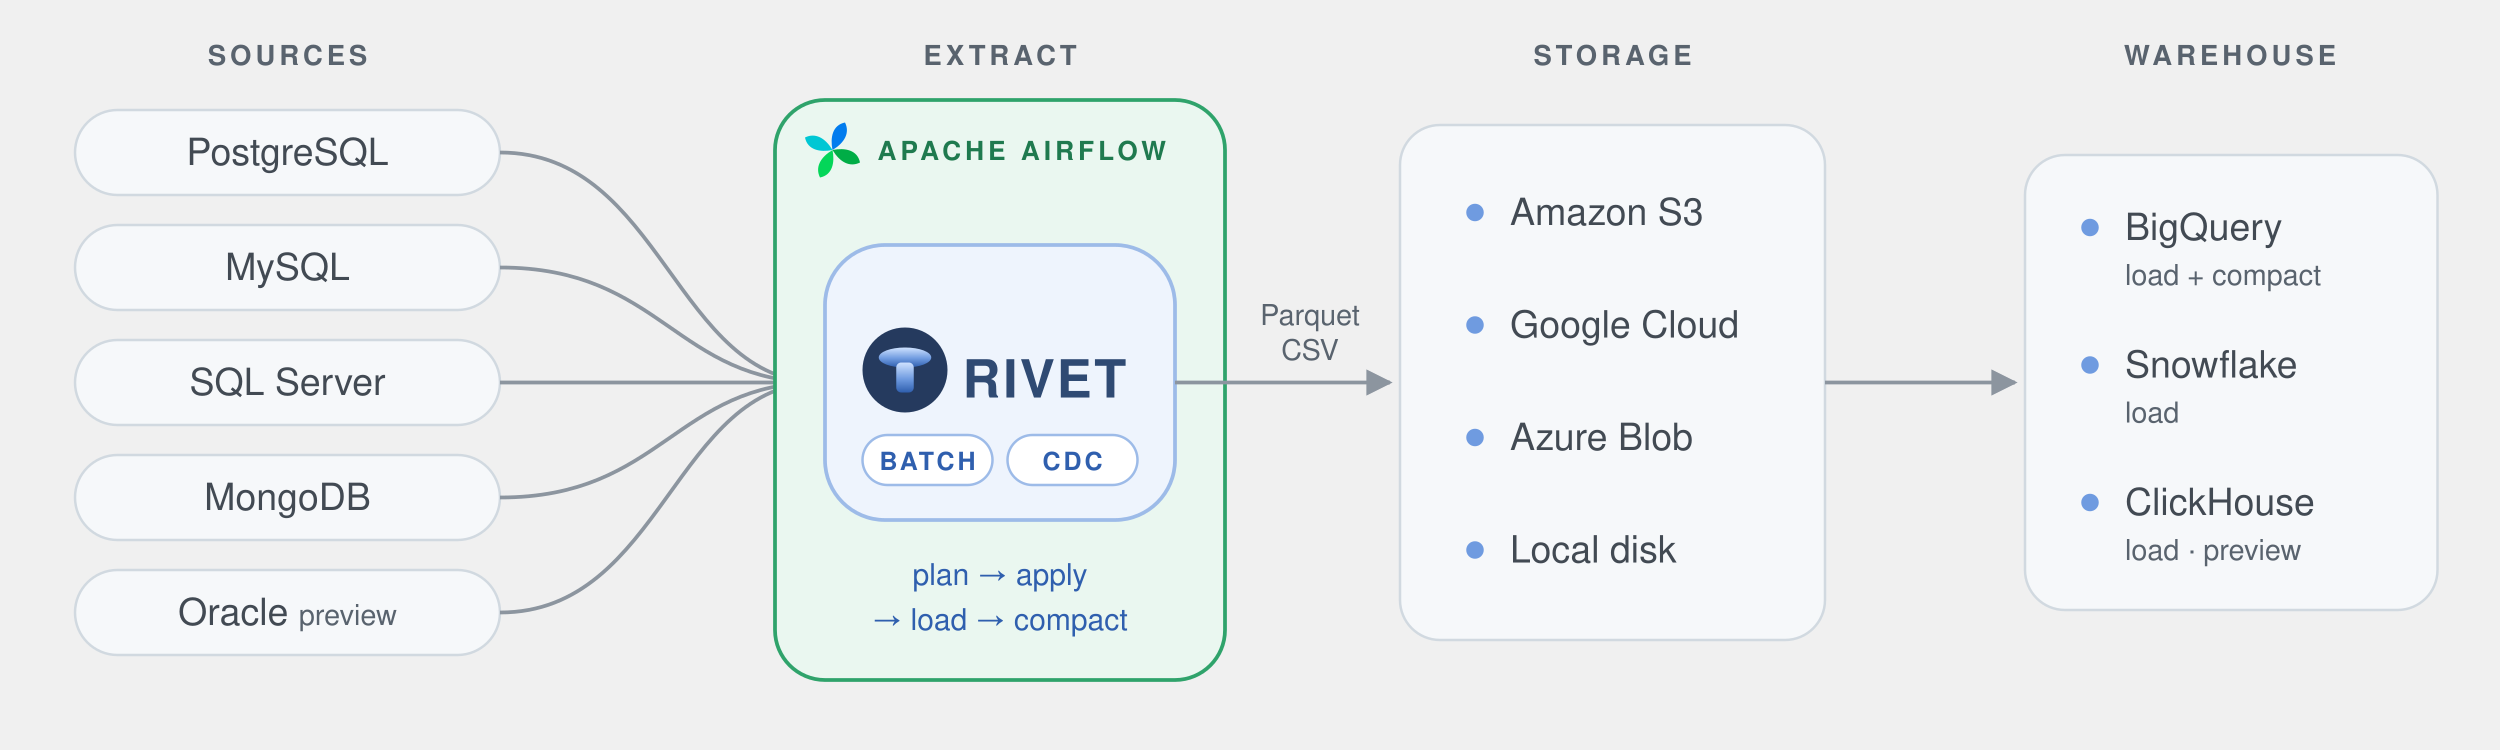
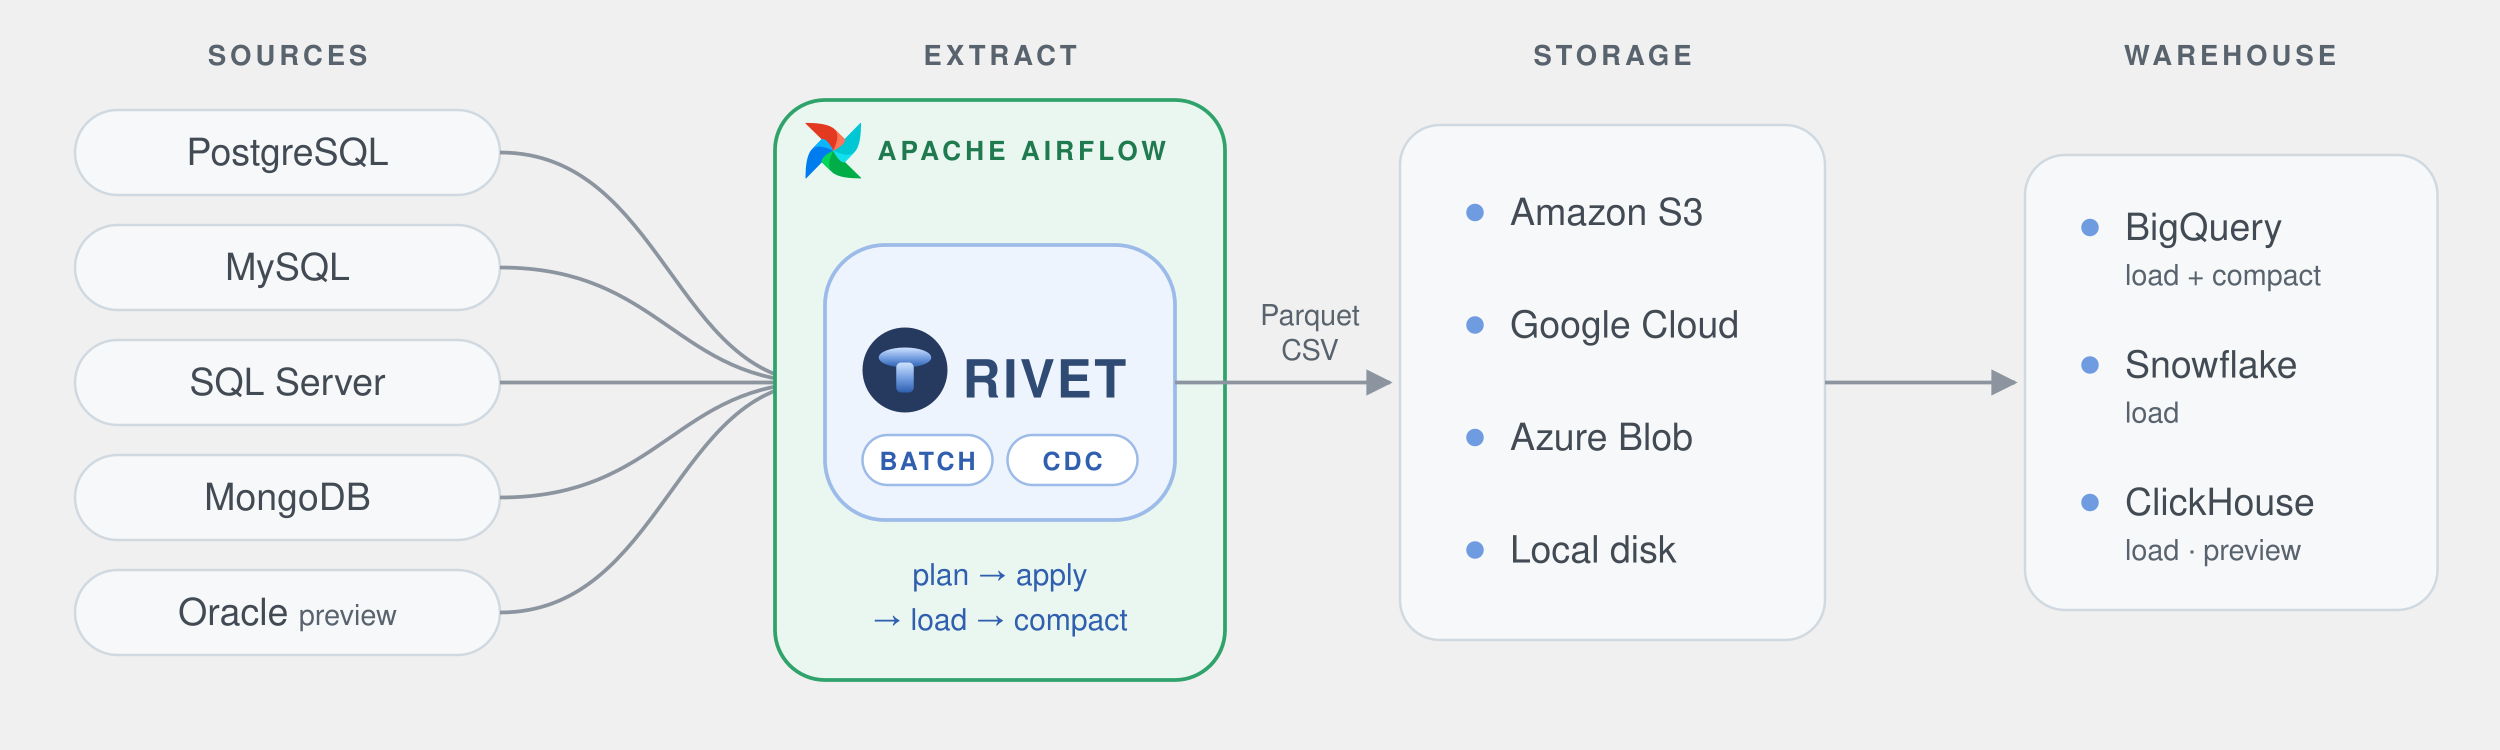
<svg xmlns="http://www.w3.org/2000/svg" viewBox="0 0 1000 300" width="1000" height="300" role="img" aria-label="Apache Airflow runs rivet as tasks (plan, apply, load, compact): PostgreSQL, MySQL, SQL Server, MongoDB and Oracle (preview) flow through rivet, batch or CDC, to S3, GCS, Azure Blob or local disk, then into BigQuery, Snowflake or ClickHouse (preview)">
  <defs>
    <linearGradient id="steel" x1="0" y1="0" x2="0" y2="1">
      <stop offset="0" stop-color="#cfe2ff" />
      <stop offset="0.55" stop-color="#6f9be0" />
      <stop offset="1" stop-color="#2f5fae" />
    </linearGradient>
    <marker id="arrow" viewBox="0 0 10 10" refX="9" refY="5" markerWidth="7" markerHeight="7" orient="auto-start-reverse">
      <path class="head" d="M0,0 L10,5 L0,10 z" />
    </marker>
    <style>
      text { font-family: -apple-system, BlinkMacSystemFont, "Segoe UI", Helvetica, Arial, sans-serif; }
      .cap { font-size: 11px; font-weight: 600; letter-spacing: 1.6px; fill: #59636e; }
      .pill { fill: #f6f8fa; stroke: #d1d9e0; stroke-width: 1; }
      .card { fill: #f6f8fa; stroke: #d1d9e0; stroke-width: 1; }
      .label { font-size: 15px; font-weight: 500; fill: #424a53; }
      .edge { fill: none; stroke: #8c959f; stroke-width: 1.5; }
      .head { fill: #8c959f; }
      .note { font-size: 11.5px; fill: #59636e; }
      .dot { fill: #6f9be0; }
      .node { fill: #eef4fd; stroke: #9dbbe8; stroke-width: 1.5; }
      .halo { fill: #253a5e; }
      .brand { font-size: 21px; font-weight: 800; letter-spacing: 1px; fill: #2f4a73; }
      .chip { fill: #ffffff; stroke: #9dbbe8; stroke-width: 1; }
      .chiptext { font-size: 10px; font-weight: 700; letter-spacing: 1.2px; fill: #2f5fae; }
      .hint { font-size: 12px; font-weight: 500; fill: #2f5fae; }
      .muted { font-size: 11.5px; fill: #59636e; }
      .af { fill: #eaf7f0; stroke: #2fa36b; stroke-width: 1.5; }
      .aftitle { font-size: 10.5px; font-weight: 700; letter-spacing: 1.6px; fill: #1f7a4f; }
    </style>
  </defs>
  <text class="cap" x="115" y="26" text-anchor="middle">SOURCES</text>
  <text class="cap" x="400" y="26" text-anchor="middle">EXTRACT</text>
  <text class="cap" x="645" y="26" text-anchor="middle">STORAGE</text>
  <text class="cap" x="892" y="26" text-anchor="middle">WAREHOUSE</text>
  <rect class="pill" x="30" y="44" width="170" height="34" rx="17" />
  <text class="label" x="115" y="66" text-anchor="middle">PostgreSQL</text>
  <rect class="pill" x="30" y="90" width="170" height="34" rx="17" />
  <text class="label" x="115" y="112" text-anchor="middle">MySQL</text>
  <rect class="pill" x="30" y="136" width="170" height="34" rx="17" />
  <text class="label" x="115" y="158" text-anchor="middle">SQL Server</text>
  <rect class="pill" x="30" y="182" width="170" height="34" rx="17" />
  <text class="label" x="115" y="204" text-anchor="middle">MongoDB</text>
  <rect class="pill" x="30" y="228" width="170" height="34" rx="17" />
  <text class="label" x="115" y="250" text-anchor="middle">Oracle <tspan class="muted">preview</tspan>
  </text>
  <path class="edge" d="M200,61 C265,61 270,153 328,153" />
  <path class="edge" d="M200,107 C265,107 270,153 328,153" />
  <path class="edge" d="M200,153 C265,153 270,153 328,153" />
  <path class="edge" d="M200,199 C265,199 270,153 328,153" />
  <path class="edge" d="M200,245 C265,245 270,153 328,153" />
  <rect class="af" x="310" y="40" width="180" height="232" rx="20" />
-   <g transform="translate(333,60)">
-     <path d="M0,0 C-1,-5 0,-10 5,-11 C7,-7 5,-3 0,0z" fill="#017CEE" />
-     <path d="M0,0 C-1,-5 0,-10 5,-11 C7,-7 5,-3 0,0z" fill="#00AD46" transform="rotate(90)" />
-     <path d="M0,0 C-1,-5 0,-10 5,-11 C7,-7 5,-3 0,0z" fill="#04D659" transform="rotate(180)" />
-     <path d="M0,0 C-1,-5 0,-10 5,-11 C7,-7 5,-3 0,0z" fill="#00C7D4" transform="rotate(270)" />
+   <g transform="translate(322,49) scale(0.63)">
+     <path d="M0.861 35.387L17.773 18.052C17.879 17.943 17.899 17.775 17.811 17.652C16.782 16.216 14.885 15.967 14.181 15.002C12.098 12.144 11.569 10.527 10.674 10.627C10.612 10.634 10.556 10.668 10.512 10.713L4.403 16.975C0.888 20.578 0.384 28.51 0.292 35.152C0.287 35.453 0.651 35.602 0.861 35.387Z" fill="#017cee" />
+     <path d="M35.473 34.959L18.137 18.047C18.029 17.941 17.861 17.921 17.738 18.009C16.302 19.038 16.053 20.935 15.088 21.638C12.23 23.722 10.613 24.25 10.713 25.146C10.72 25.208 10.754 25.264 10.799 25.308L17.061 31.417C20.664 34.932 28.596 35.436 35.239 35.528C35.539 35.533 35.688 35.168 35.473 34.959Z" fill="#00ad46" />
+     <path d="M17.061 31.417C15.093 29.497 14.18 25.699 17.953 17.867C11.821 20.607 9.673 24.209 10.73 25.241L17.061 31.417Z" fill="#04d659" fill-rule="evenodd" clip-rule="evenodd" />
+     <path d="M35.044 0.347L18.133 17.683C18.027 17.791 18.006 17.959 18.095 18.082C19.124 19.519 21.021 19.767 21.724 20.732C23.808 23.59 24.336 25.207 25.231 25.107C25.294 25.1 25.35 25.067 25.394 25.022L31.503 18.759C35.018 15.156 35.522 7.224 35.614 0.582C35.618 0.282 35.254 0.132 35.044 0.347Z" fill="#00c7d4" />
+     <path d="M31.503 18.759C29.583 20.727 25.785 21.64 17.953 17.867C20.693 23.999 24.295 26.148 25.326 25.09L31.503 18.759Z" fill="#11e1ee" fill-rule="evenodd" clip-rule="evenodd" />
+     <path d="M0.433 0.775L17.768 17.687C17.877 17.793 18.045 17.813 18.168 17.725C19.604 16.696 19.853 14.799 20.818 14.096C23.676 12.012 25.293 11.484 25.193 10.588C25.186 10.526 25.152 10.47 25.107 10.426L18.845 4.317C15.242 0.802 7.31 0.298 0.668 0.206C0.367 0.202 0.218 0.566 0.433 0.775Z" fill="#e43921" />
+     <path d="M18.845 4.317C20.812 6.237 21.726 10.035 17.953 17.867C24.084 15.127 26.233 11.525 25.176 10.493L18.845 4.317Z" fill="#ff7557" fill-rule="evenodd" clip-rule="evenodd" />
+     <path d="M4.403 16.975C6.323 15.007 10.121 14.094 17.953 17.867C15.213 11.735 11.611 9.587 10.579 10.644L4.403 16.975Z" fill="#0cb6ff" fill-rule="evenodd" clip-rule="evenodd" />
  </g>
  <text class="aftitle" x="351" y="64">APACHE AIRFLOW</text>
  <rect class="node" x="330" y="98" width="140" height="110" rx="24" />
  <circle class="halo" cx="362" cy="148" r="17" />
  <ellipse cx="362" cy="143" rx="10.5" ry="4" fill="url(#steel)" />
  <rect x="358.5" y="145" width="7" height="12" rx="2" fill="url(#steel)" />
  <text class="brand" x="385" y="159">RIVET</text>
  <rect class="chip" x="345" y="174" width="52" height="20" rx="10" />
  <text class="chiptext" x="371" y="188" text-anchor="middle">BATCH</text>
  <rect class="chip" x="403" y="174" width="52" height="20" rx="10" />
  <text class="chiptext" x="429" y="188" text-anchor="middle">CDC</text>
  <text class="hint" x="400" y="234" text-anchor="middle">plan → apply</text>
  <text class="hint" x="400" y="252" text-anchor="middle">→ load → compact</text>
  <path class="edge" d="M470,153 L556,153" marker-end="url(#arrow)" />
  <text class="note" x="524" y="130" text-anchor="middle">Parquet</text>
  <text class="note" x="524" y="144" text-anchor="middle">CSV</text>
  <rect class="card" x="560" y="50" width="170" height="206" rx="16" />
  <circle class="dot" cx="590" cy="85" r="3.5" />
  <text class="label" x="604" y="90">Amazon S3</text>
  <circle class="dot" cx="590" cy="130" r="3.5" />
  <text class="label" x="604" y="135">Google Cloud</text>
  <circle class="dot" cx="590" cy="175" r="3.5" />
  <text class="label" x="604" y="180">Azure Blob</text>
  <circle class="dot" cx="590" cy="220" r="3.5" />
  <text class="label" x="604" y="225">Local disk</text>
  <path class="edge" d="M730,153 L806,153" marker-end="url(#arrow)" />
  <rect class="card" x="810" y="62" width="165" height="182" rx="16" />
  <circle class="dot" cx="836" cy="91" r="3.5" />
  <text class="label" x="850" y="96">BigQuery</text>
  <text class="muted" x="850" y="114">load + compact</text>
  <circle class="dot" cx="836" cy="146" r="3.5" />
  <text class="label" x="850" y="151">Snowflake</text>
  <text class="muted" x="850" y="169">load</text>
  <circle class="dot" cx="836" cy="201" r="3.5" />
  <text class="label" x="850" y="206">ClickHouse</text>
  <text class="muted" x="850" y="224">load · preview</text>
</svg>
